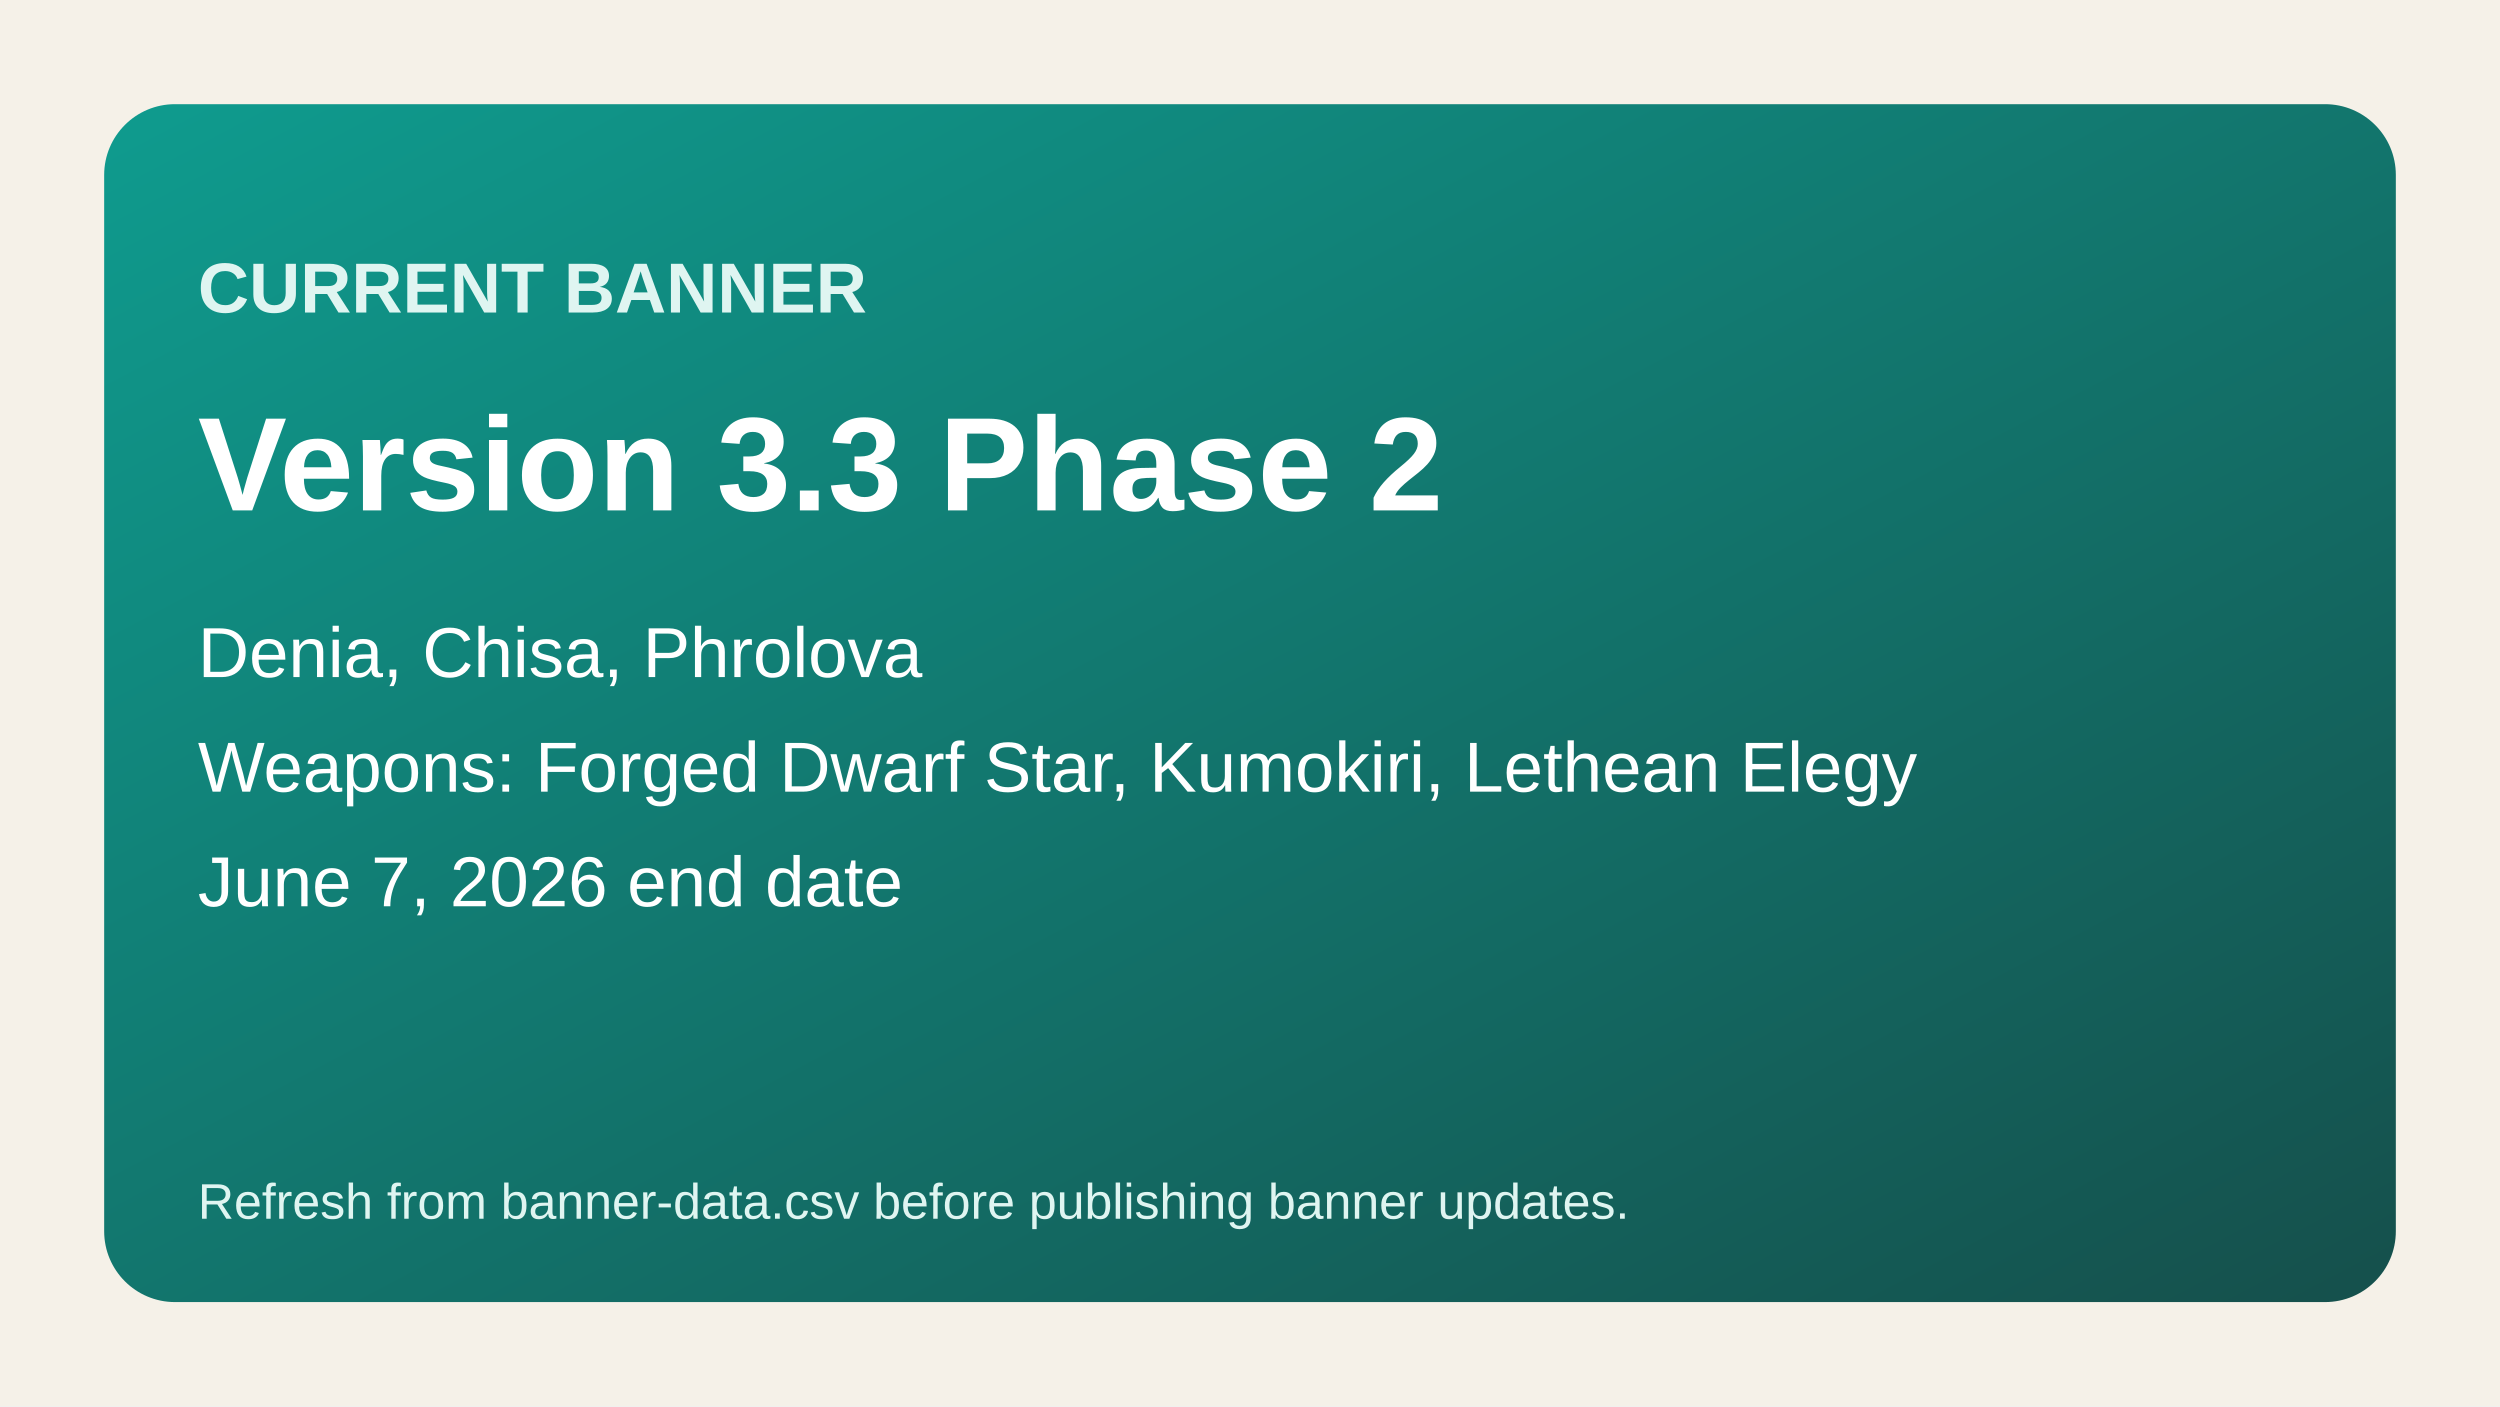
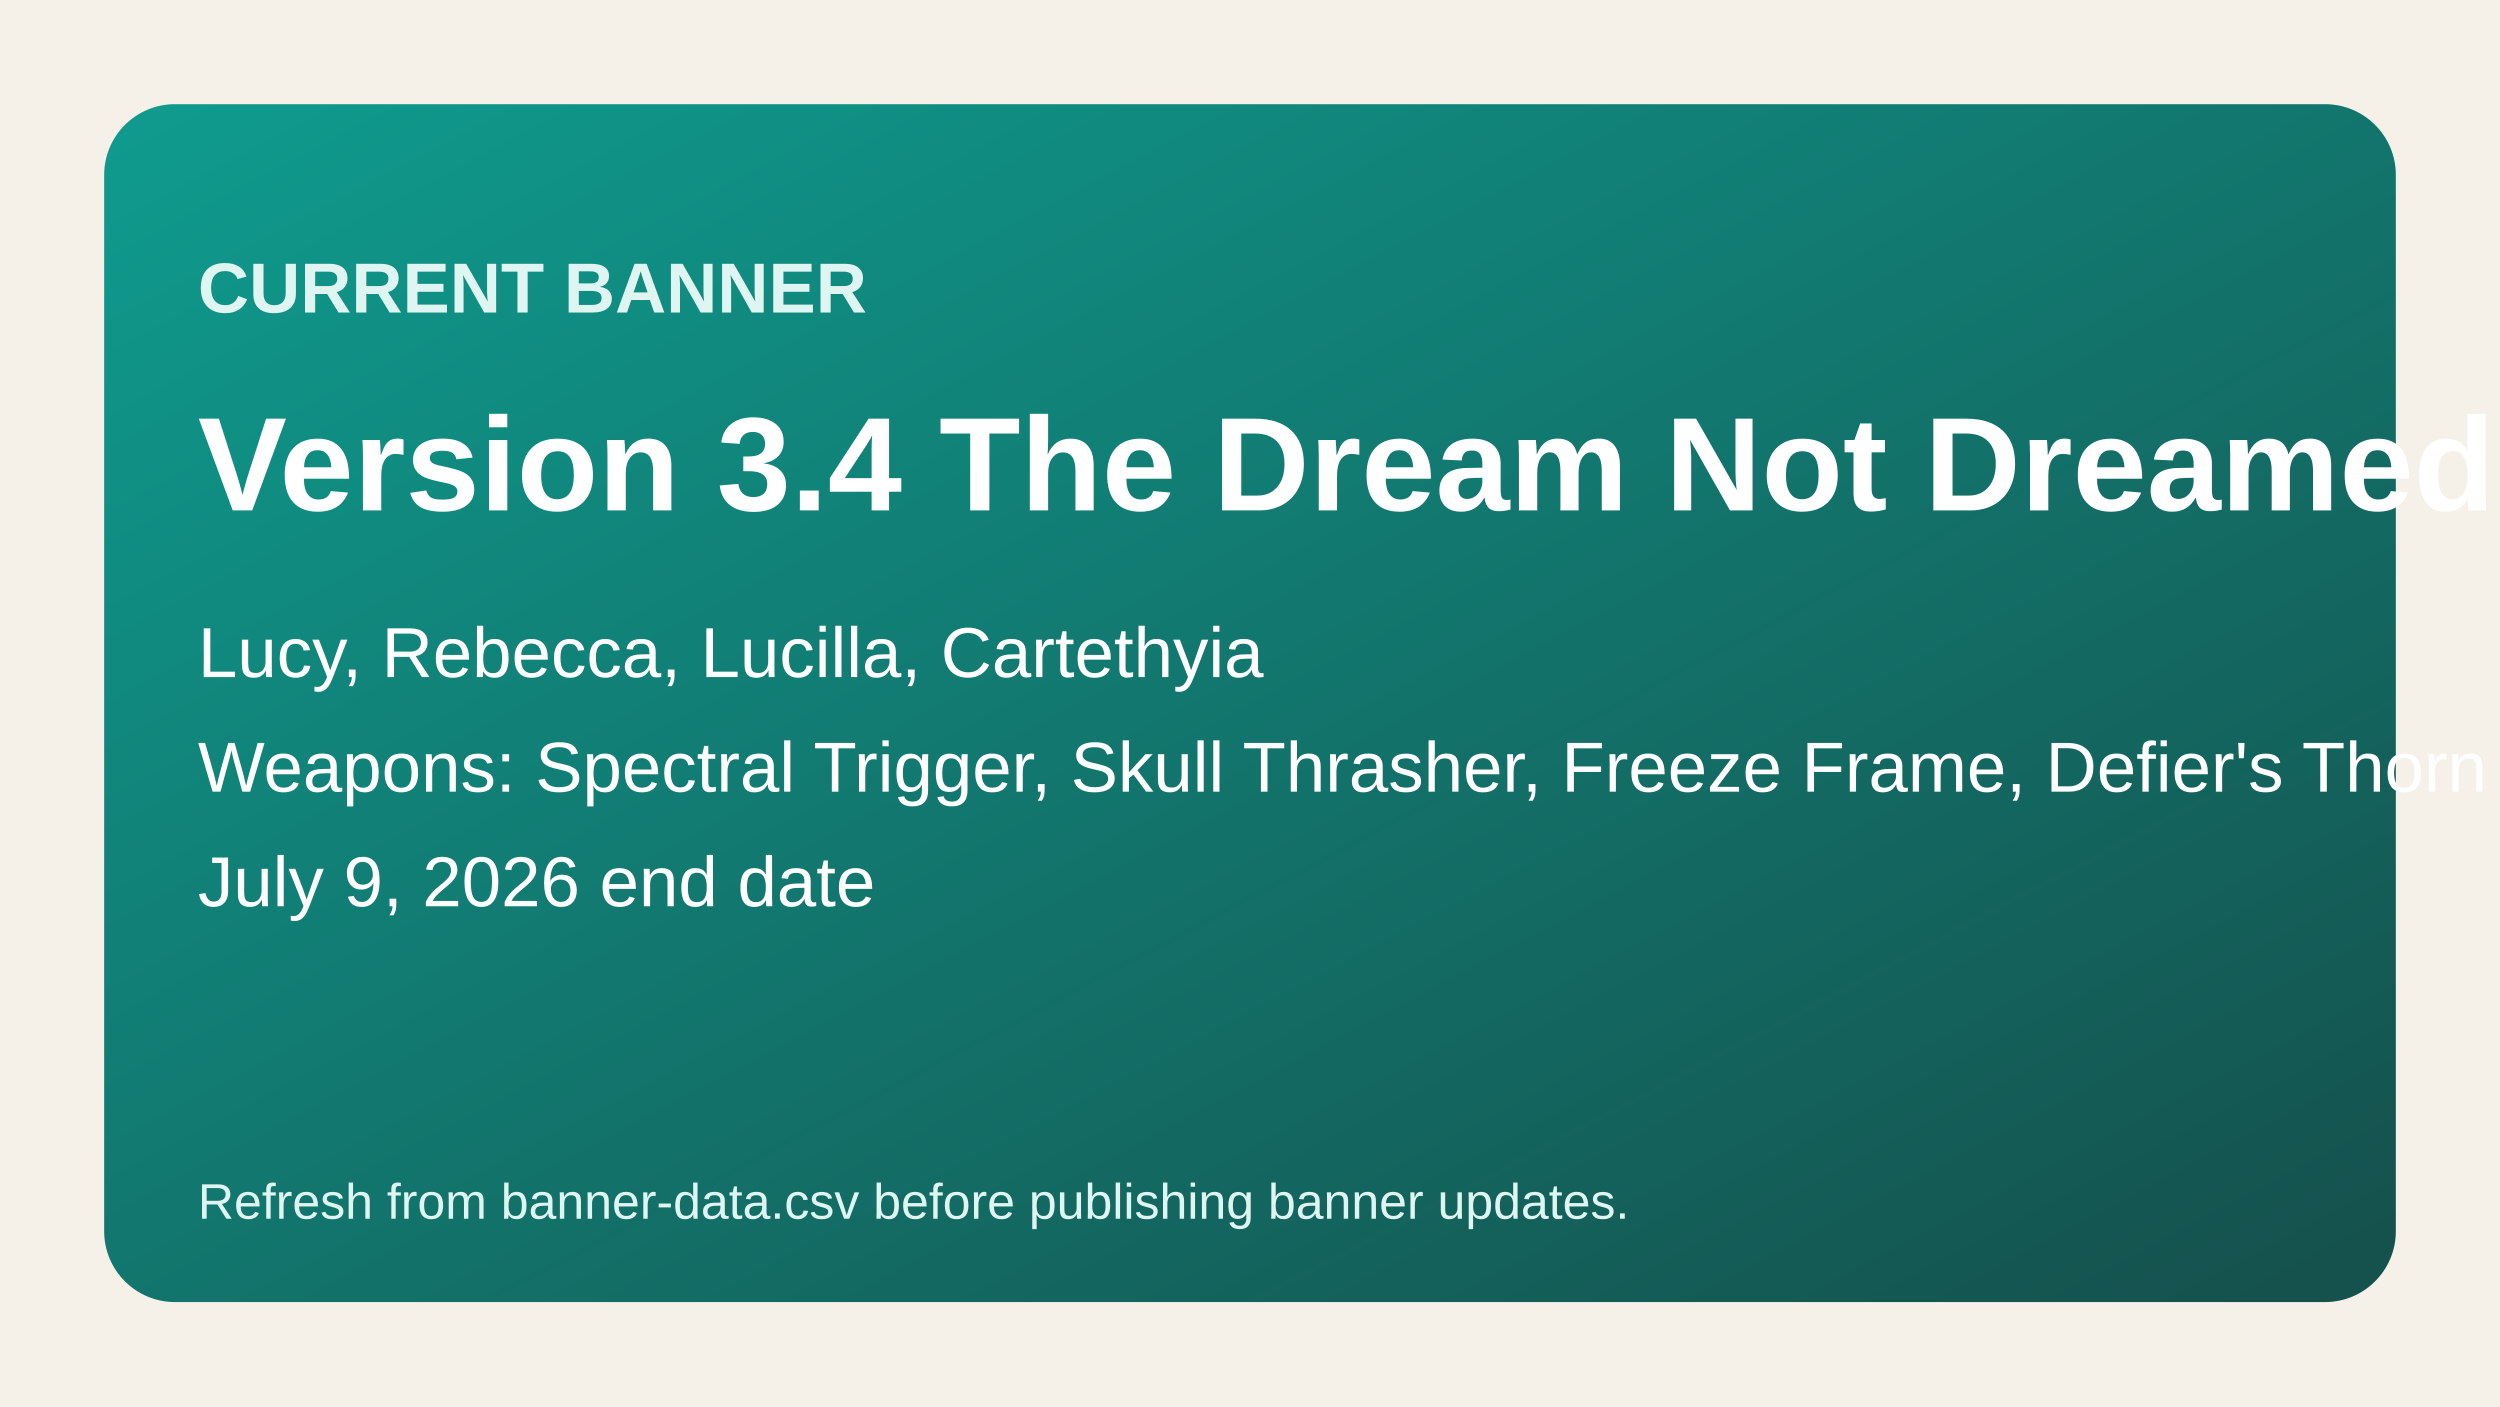
<svg xmlns="http://www.w3.org/2000/svg" width="1200" height="675" viewBox="0 0 1200 675" role="img" aria-labelledby="title desc">
  <defs>
    <linearGradient id="bg" x1="0" y1="0" x2="1" y2="1">
      <stop offset="0%" stop-color="#0f9b8e" />
      <stop offset="100%" stop-color="#15504c" />
    </linearGradient>
  </defs>
  <rect width="1200" height="675" fill="#f5f1e8" />
  <rect x="50" y="50" width="1100" height="575" rx="34" fill="url(#bg)" />
  <text x="95" y="150" fill="#dff5f1" font-family="Space Grotesk, Arial, sans-serif" font-size="34" font-weight="700">CURRENT BANNER</text>
-   <text x="95" y="245" fill="#ffffff" font-family="Space Grotesk, Arial, sans-serif" font-size="64" font-weight="700">Version 3.3 Phase 2</text>
-   <text x="95" y="325" fill="#ffffff" font-family="IBM Plex Sans, Arial, sans-serif" font-size="34">Denia, Chisa, Phrolova</text>
-   <text x="95" y="380" fill="#ffffff" font-family="IBM Plex Sans, Arial, sans-serif" font-size="34">Weapons: Forged Dwarf Star, Kumokiri, Lethean Elegy</text>
-   <text x="95" y="435" fill="#ffffff" font-family="IBM Plex Sans, Arial, sans-serif" font-size="34">June 7, 2026 end date</text>
+   <text x="95" y="245" fill="#ffffff" font-family="Space Grotesk, Arial, sans-serif" font-size="64" font-weight="700">Version 3.4 The Dream Not Dreamed</text>
+   <text x="95" y="325" fill="#ffffff" font-family="IBM Plex Sans, Arial, sans-serif" font-size="34">Lucy, Rebecca, Lucilla, Cartethyia</text>
+   <text x="95" y="380" fill="#ffffff" font-family="IBM Plex Sans, Arial, sans-serif" font-size="34">Weapons: Spectral Trigger, Skull Thrasher, Freeze Frame, Defier's Thorn</text>
+   <text x="95" y="435" fill="#ffffff" font-family="IBM Plex Sans, Arial, sans-serif" font-size="34">July 9, 2026 end date</text>
  <text x="95" y="585" fill="#dff5f1" font-family="IBM Plex Sans, Arial, sans-serif" font-size="24">Refresh from banner-data.csv before publishing banner updates.</text>
</svg>
